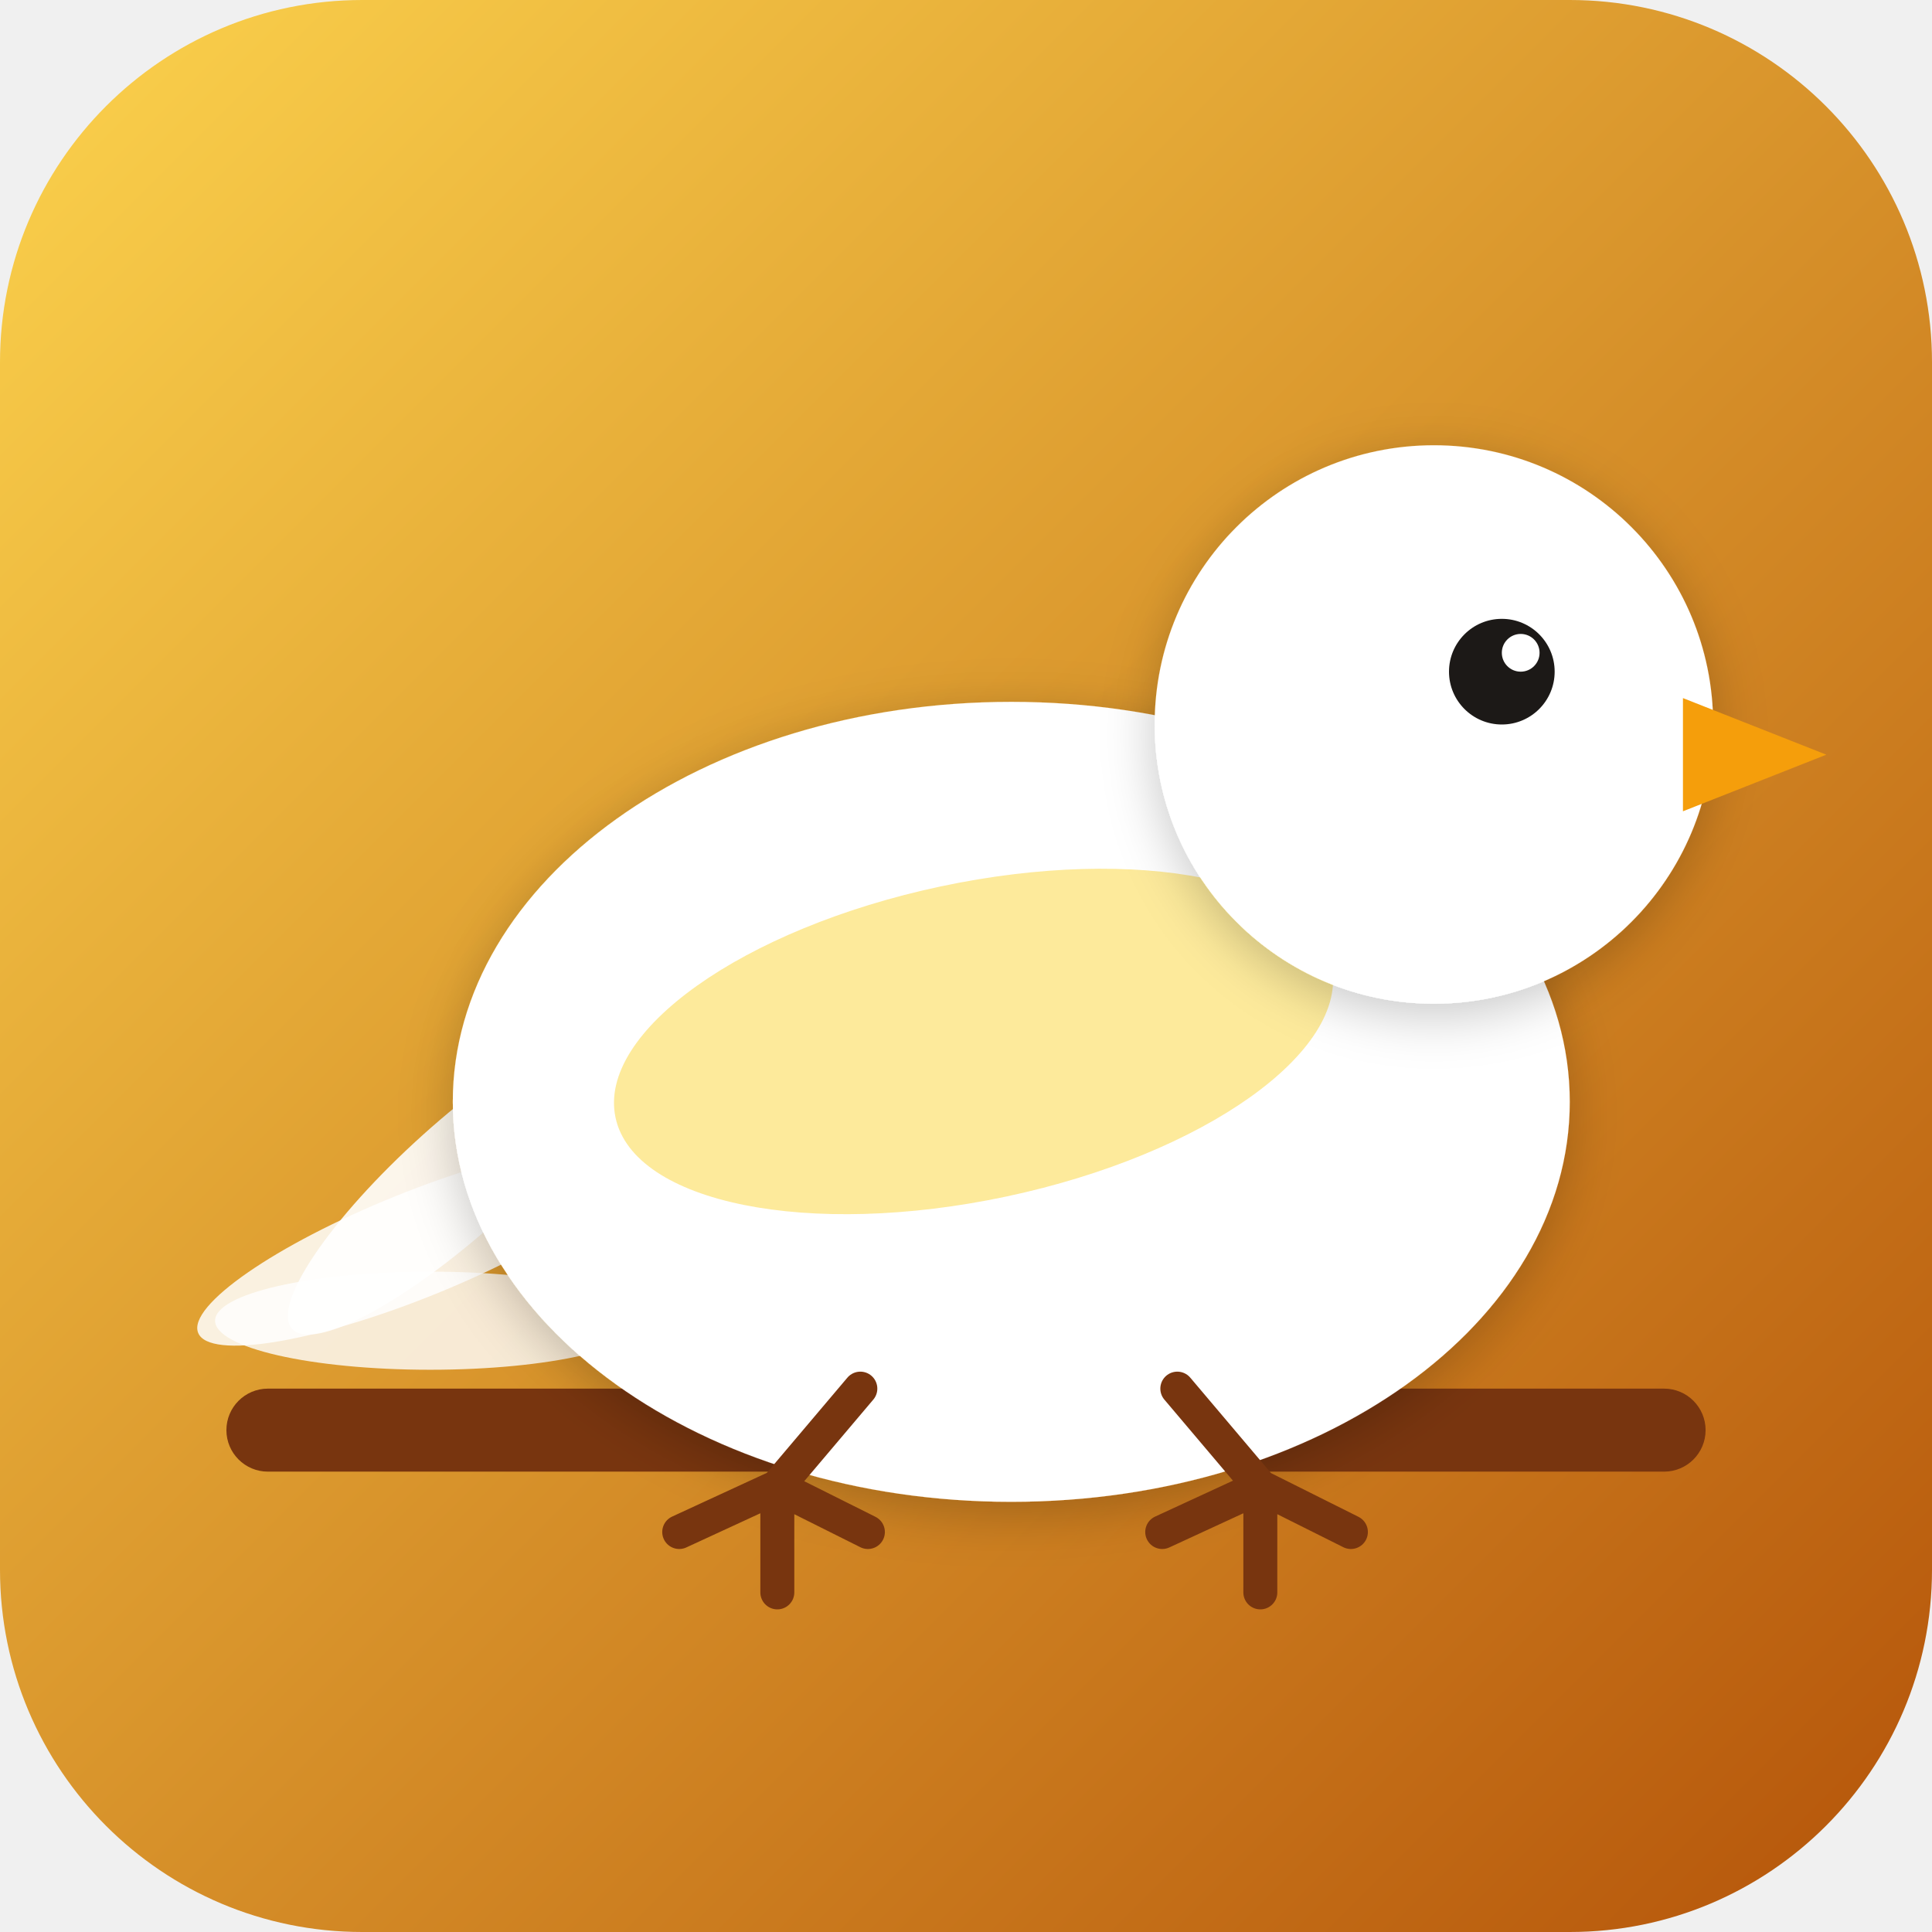
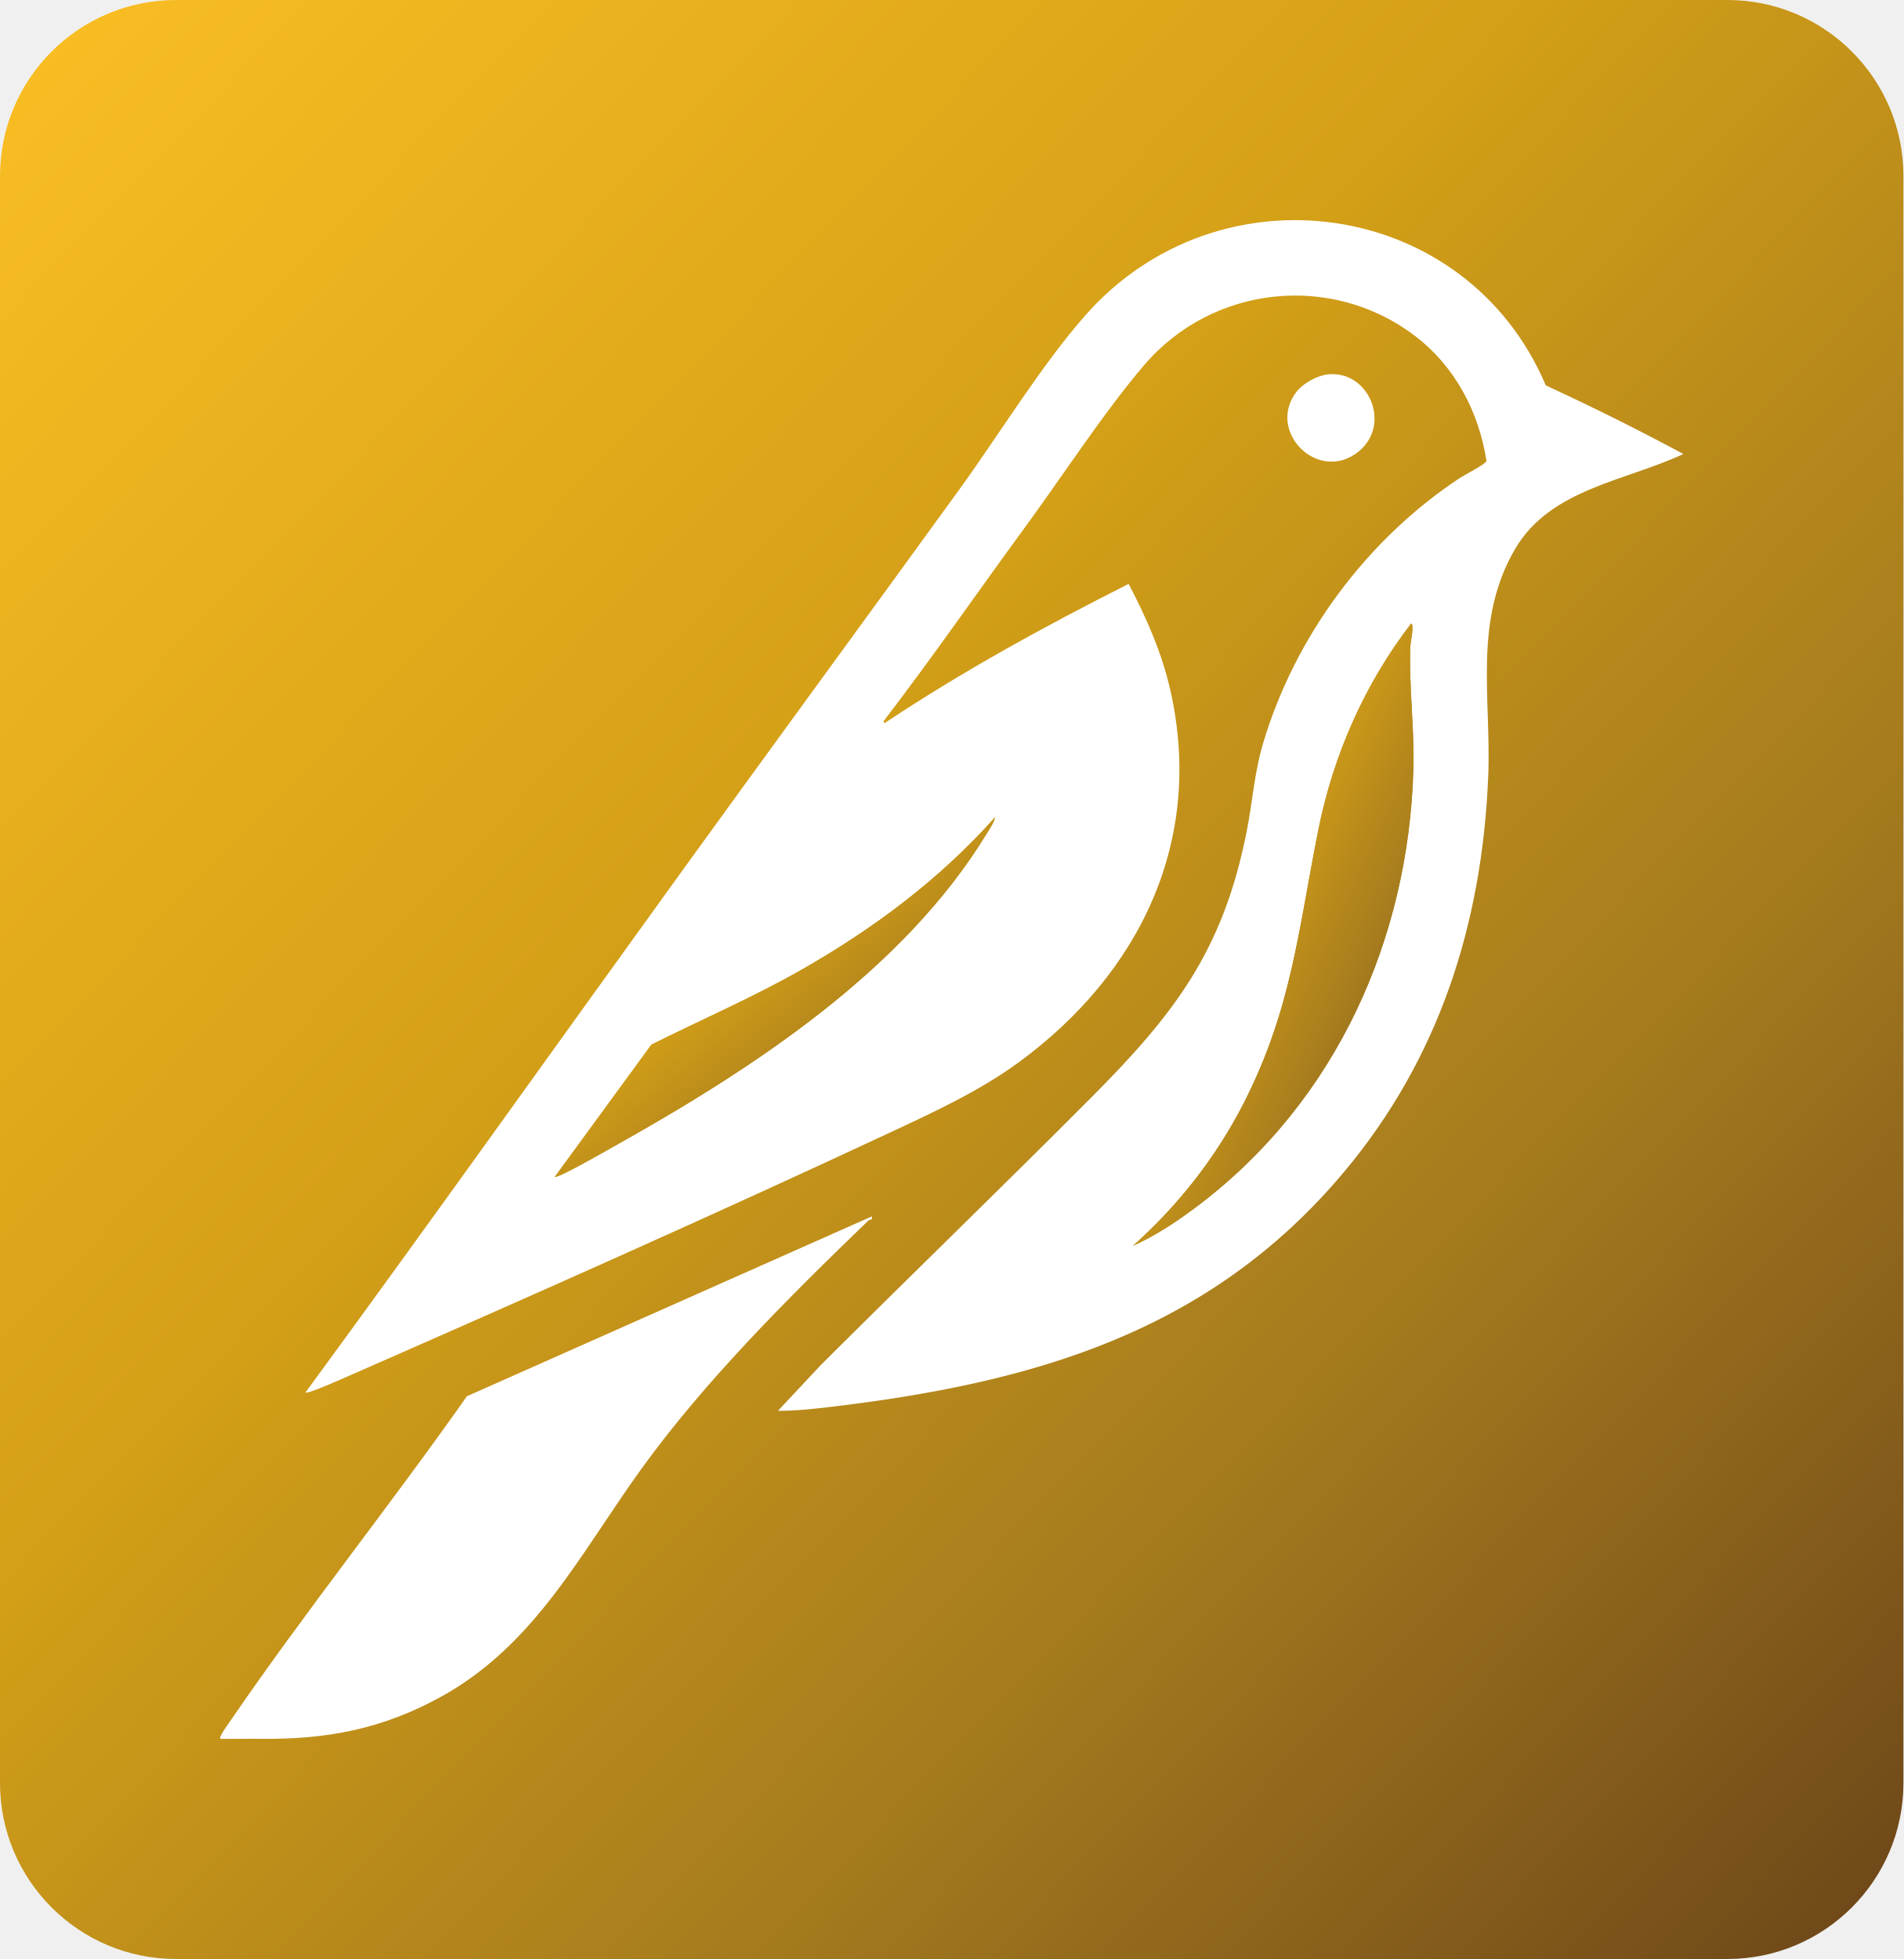
- <svg xmlns="http://www.w3.org/2000/svg" viewBox="0 0 512 512" width="512" height="512">
+ <svg xmlns="http://www.w3.org/2000/svg" viewBox="0 0 1297.15 1334.91">
  <defs>
-     <linearGradient id="bg" x1="0" y1="0" x2="1" y2="1">
-       <stop offset="0%" stop-color="#FCD34D" />
-       <stop offset="100%" stop-color="#B45309" />
+     <linearGradient id="goldGrad" x1="0" y1="0" x2="1" y2="1">
+       <stop offset="0%" stop-color="#fbbf24" />
+       <stop offset="40%" stop-color="#d4a017" />
+       <stop offset="70%" stop-color="#a47a1e" />
+       <stop offset="100%" stop-color="#6b4418" />
    </linearGradient>
-     <filter id="shadow" x="-15%" y="-15%" width="130%" height="130%">
-       <feDropShadow dx="0" dy="3" stdDeviation="7" flood-color="#000" flood-opacity="0.22" />
-     </filter>
+     <style>
+       .logo-white {
+         fill: #ffffff;
+       }
+       .logo-grad {
+         fill: url(#goldGrad);
+       }
+     </style>
  </defs>
-   <rect width="512" height="512" rx="96" fill="url(#bg)" />
-   <rect x="60" y="368" width="392" height="22" rx="11" fill="#78350F" />
-   <ellipse cx="122" cy="312" rx="60" ry="15" fill="white" opacity="0.9" transform="rotate(-42 122 312)" />
-   <ellipse cx="110" cy="330" rx="62" ry="14" fill="white" opacity="0.85" transform="rotate(-22 110 330)" />
-   <ellipse cx="114" cy="350" rx="57" ry="13" fill="white" opacity="0.8" transform="rotate(0 114 350)" />
-   <ellipse cx="268" cy="292" rx="148" ry="106" fill="white" filter="url(#shadow)" />
-   <ellipse cx="258" cy="276" rx="97" ry="42" fill="#FDE68A" opacity="0.85" transform="rotate(-12 258 276)" />
-   <circle cx="380" cy="192" r="74" fill="white" filter="url(#shadow)" />
-   <polygon points="446,185 484,200 446,215" fill="#F59E0B" />
-   <circle cx="398" cy="178" r="14" fill="#1C1917" />
-   <circle cx="403" cy="173" r="5" fill="white" />
-   <path d="M228 368 L206 394 M206 394 L180 406 M206 394 L206 422 M206 394 L230 406" stroke="#78350F" stroke-width="9" stroke-linecap="round" fill="none" />
-   <path d="M312 368 L334 394 M334 394 L308 406 M334 394 L334 422 M334 394 L358 406" stroke="#78350F" stroke-width="9" stroke-linecap="round" fill="none" />
+   <rect fill="url(#goldGrad)" x="0" y="0" width="1297.15" height="1334.91" rx="120" ry="120" />
+   <g transform="translate(150, 150)">
+     <g>
+       <path class="logo-white" d="M903.42,112.61c31.7,14.64,63,30.21,93.73,46.76-39.43,18.48-90.5,23.68-114.51,64.49-28.97,49.24-16.23,101.82-18.47,155.53-4.18,100.11-33.4,191.77-98.04,268.96-92.02,109.9-212.47,144.02-350.6,160.4-11.67,1.38-23.76,2.66-35.38,2.62l29.01-30.99c60.93-60.81,123.28-121,184.01-181.99,57.02-57.26,90.46-100.31,106.54-182.46,4.04-20.62,5-39.14,11.18-59.82,21.76-72.77,70.59-138.46,133.74-180.26,3.17-2.1,17.76-9.57,18.38-11.68-5.14-33.47-21.44-64.41-48.53-85.11-57.1-43.61-138.34-34.67-184.83,19.81-27.58,32.32-55.28,75.1-80.9,110.1-32.27,44.08-63.33,89.06-96.58,132.42l.49,1.48c53.22-35.44,109.41-66.2,166.49-94.99,12.29,23.54,22.67,46.9,28.53,72.99,22.94,102.12-21.01,192.32-102.62,252.41-27.38,20.16-58.48,34.43-89.22,48.78-121.27,56.61-244.41,111.29-367,165-4,1.75-29.03,13.04-30.67,11.82,86.01-117.36,170.35-235.97,255.58-353.91,63.02-87.2,126.68-174.04,189.83-261.17,27.43-37.84,55.72-84.46,86.07-118.93,91.18-103.55,259.7-79.84,313.78,47.75ZM622.15,698.87c16.03-7.07,31.96-17.91,45.91-28.58,92.41-70.66,141.77-180.03,145.13-295.87.81-28.02-3.08-55.85-2.08-84.08.1-2.76,2.81-14.54.54-15.45-31.67,41.21-53.06,89.68-63.26,140.73-13.72,68.66-18.09,121.95-50.86,186.14-18.75,36.74-44.68,69.76-75.38,97.11ZM228.15,651.87c1.7,1.35,34.38-17.41,38.67-19.82,94.6-52.89,198.38-119.91,255.74-214.26,2.05-3.36,4.73-7.05,5.57-10.92-37.76,42.37-83.07,76.15-132.32,104.17-33.07,18.81-67.94,33.81-101.91,50.81l-65.77,90.01Z" />
+       <path class="logo-white" d="M444.15,680.86c-1.17.13-2.17.64-3.01,1.46-53.46,51.55-110.34,108.17-153.8,168.25-41.54,57.43-72.43,120.32-137.16,155.84-39.73,21.8-77.55,28.98-122.47,28.46-9.18-.11-18.37.12-27.54.01-1.23-1.18,5.04-9.64,6.18-11.31,51.64-75.49,109.28-147.39,161.86-222.14l275.94-122.55v1.98Z" />
+       <path class="logo-white" d="M754.94,105.11c28.04-2.92,43.67,34.49,20.69,52.75-27.48,21.84-62.96-14.17-42-41,4.49-5.75,14.08-10.99,21.31-11.75Z" />
+       <path class="logo-grad" d="M622.15,698.87c30.7-27.35,56.63-60.37,75.38-97.11,32.77-64.19,37.14-117.48,50.86-186.14,10.2-51.06,31.59-99.52,63.26-140.73,2.28.92-.44,12.7-.54,15.45-1,28.23,2.89,56.06,2.08,84.08-3.35,115.84-52.72,225.21-145.13,295.87-13.95,10.67-29.88,21.5-45.91,28.58Z" />
+       <path class="logo-grad" d="M228.15,651.87l65.77-90.01c33.97-17.01,68.84-32,101.91-50.81,49.25-28.02,94.56-61.8,132.32-104.17-.84,3.86-3.53,7.55-5.57,10.92-57.37,94.34-161.14,161.37-255.74,214.26-4.3,2.4-36.97,21.17-38.67,19.82Z" />
+     </g>
+   </g>
</svg>
